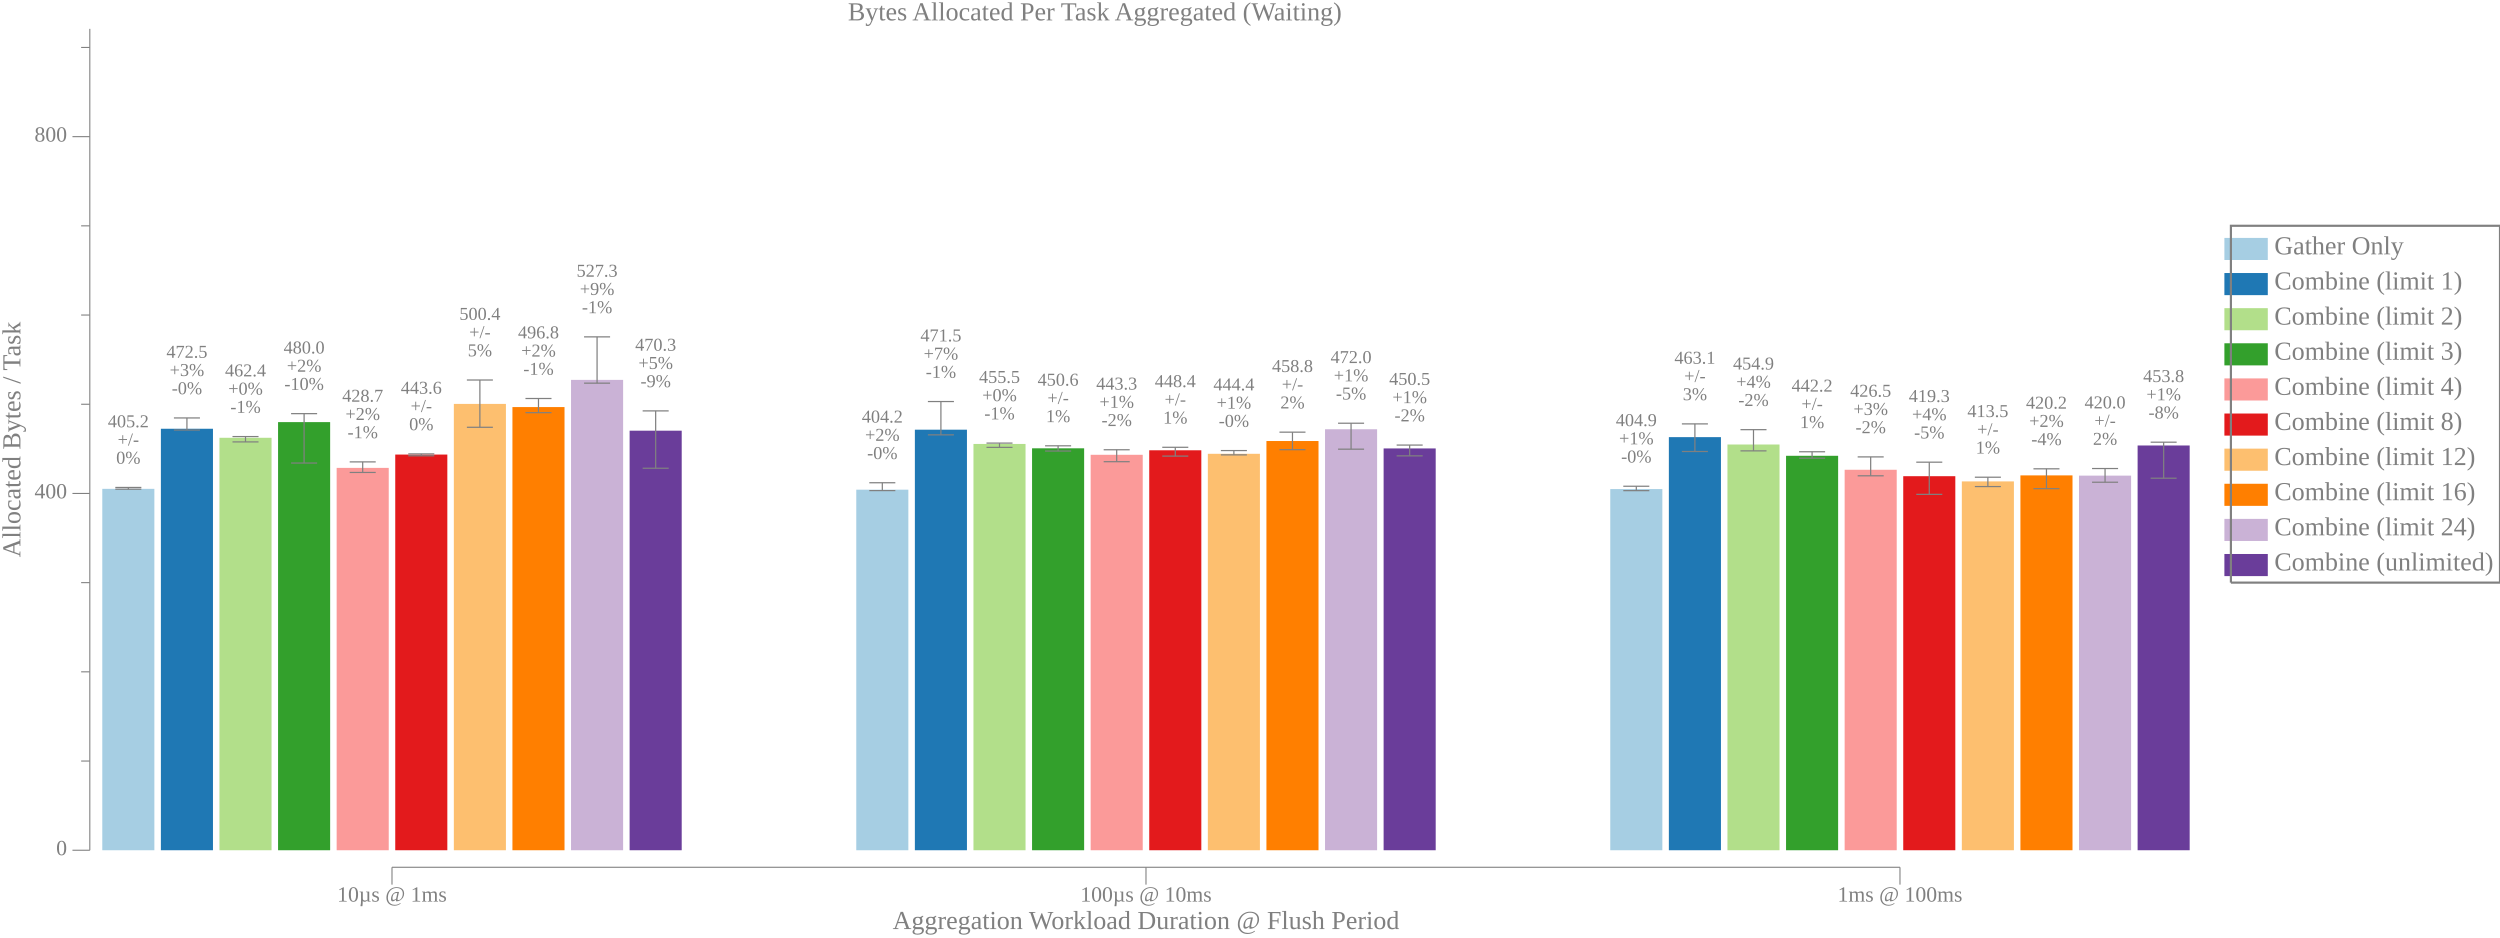
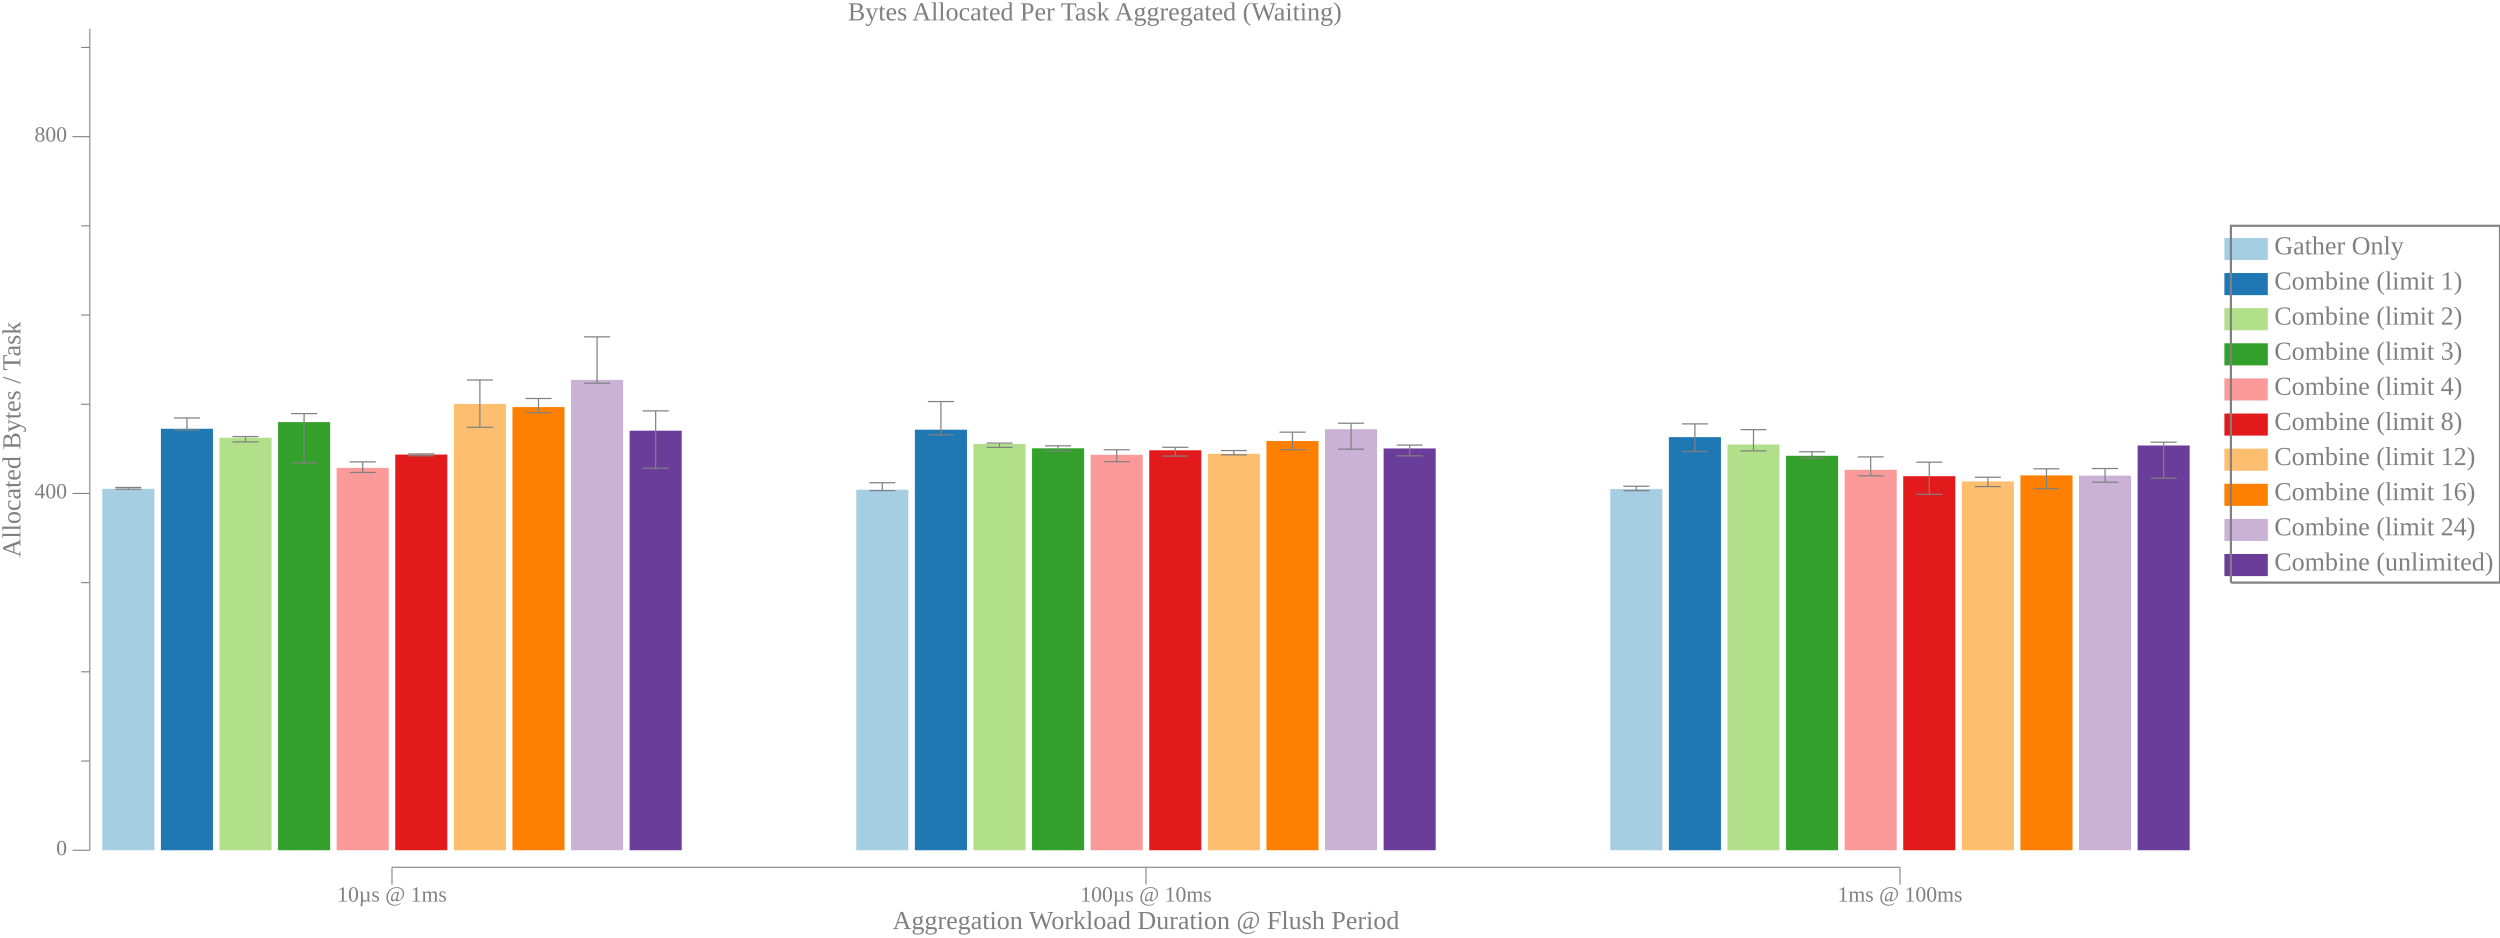
<svg xmlns="http://www.w3.org/2000/svg" width="1152pt" height="432pt" viewBox="0 0 1152 432">
  <g transform="scale(1, -1) translate(0, -432)">
    <path d="M1025,312.19L1025,322.37L1045,322.37L1045,312.19Z" style="fill:#A6CEE3" />
    <text x="1048" y="-314.79" transform="scale(1, -1)" style="font-family:Liberation Serif;font-variant:normal;font-weight:normal;font-style:normal;font-size:12px;fill:#808080">Gather Only</text>
    <path d="M1025,296L1025,306.19L1045,306.19L1045,296Z" style="fill:#1F78B4" />
    <text x="1048" y="-298.61" transform="scale(1, -1)" style="font-family:Liberation Serif;font-variant:normal;font-weight:normal;font-style:normal;font-size:12px;fill:#808080">Combine (limit 1)</text>
    <path d="M1025,279.82L1025,290L1045,290L1045,279.82Z" style="fill:#B2DF8A" />
    <text x="1048" y="-282.42" transform="scale(1, -1)" style="font-family:Liberation Serif;font-variant:normal;font-weight:normal;font-style:normal;font-size:12px;fill:#808080">Combine (limit 2)</text>
    <path d="M1025,263.63L1025,273.82L1045,273.82L1045,263.63Z" style="fill:#33A02C" />
    <text x="1048" y="-266.24" transform="scale(1, -1)" style="font-family:Liberation Serif;font-variant:normal;font-weight:normal;font-style:normal;font-size:12px;fill:#808080">Combine (limit 3)</text>
    <path d="M1025,247.45L1025,257.63L1045,257.63L1045,247.45Z" style="fill:#FB9A99" />
    <text x="1048" y="-250.06" transform="scale(1, -1)" style="font-family:Liberation Serif;font-variant:normal;font-weight:normal;font-style:normal;font-size:12px;fill:#808080">Combine (limit 4)</text>
    <path d="M1025,231.27L1025,241.45L1045,241.45L1045,231.27Z" style="fill:#E31A1C" />
    <text x="1048" y="-233.87" transform="scale(1, -1)" style="font-family:Liberation Serif;font-variant:normal;font-weight:normal;font-style:normal;font-size:12px;fill:#808080">Combine (limit 8)</text>
    <path d="M1025,215.08L1025,225.27L1045,225.27L1045,215.08Z" style="fill:#FDBF6F" />
    <text x="1048" y="-217.69" transform="scale(1, -1)" style="font-family:Liberation Serif;font-variant:normal;font-weight:normal;font-style:normal;font-size:12px;fill:#808080">Combine (limit 12)</text>
    <path d="M1025,198.9L1025,209.08L1045,209.08L1045,198.9Z" style="fill:#FF7F00" />
    <text x="1048" y="-201.5" transform="scale(1, -1)" style="font-family:Liberation Serif;font-variant:normal;font-weight:normal;font-style:normal;font-size:12px;fill:#808080">Combine (limit 16)</text>
    <path d="M1025,182.72L1025,192.9L1045,192.9L1045,182.72Z" style="fill:#CAB2D6" />
    <text x="1048" y="-185.32" transform="scale(1, -1)" style="font-family:Liberation Serif;font-variant:normal;font-weight:normal;font-style:normal;font-size:12px;fill:#808080">Combine (limit 24)</text>
    <path d="M1025,166.53L1025,176.72L1045,176.72L1045,166.53Z" style="fill:#6A3D9A" />
    <text x="1048" y="-169.14" transform="scale(1, -1)" style="font-family:Liberation Serif;font-variant:normal;font-weight:normal;font-style:normal;font-size:12px;fill:#808080">Combine (unlimited)</text>
    <path d="M1028,163.53L1028,327.96L1152,327.96L1152,163.53L1028,163.53" style="fill:none;stroke:#808080" />
    <path d="M0,0L1009,0L1009,432L0,432Z" style="fill:#-8000000000000000-8000000000000000-8000000000000000;fill-opacity:0" />
    <text x="390.71" y="-422.61" transform="scale(1, -1)" style="font-family:Liberation Serif;font-variant:normal;font-weight:normal;font-style:normal;font-size:12px;fill:#808080">Bytes Allocated Per Task Aggregated (Waiting)</text>
    <text x="411.32" y="-3.902" transform="scale(1, -1)" style="font-family:Liberation Serif;font-variant:normal;font-weight:normal;font-style:normal;font-size:12px;fill:#808080">Aggregation Workload Duration @ Flush Period</text>
    <text x="155.37" y="-16.541" transform="scale(1, -1)" style="font-family:Liberation Serif;font-variant:normal;font-weight:normal;font-style:normal;font-size:10px;fill:#808080">10µs @ 1ms</text>
    <text x="497.81" y="-16.541" transform="scale(1, -1)" style="font-family:Liberation Serif;font-variant:normal;font-weight:normal;font-style:normal;font-size:10px;fill:#808080">100µs @ 10ms</text>
    <text x="846.74" y="-16.541" transform="scale(1, -1)" style="font-family:Liberation Serif;font-variant:normal;font-weight:normal;font-style:normal;font-size:10px;fill:#808080">1ms @ 100ms</text>
    <path d="M180.63,24.363L180.63,32.363" style="fill:none;stroke:#808080;stroke-width:0.5" />
    <path d="M528.07,24.363L528.07,32.363" style="fill:none;stroke:#808080;stroke-width:0.5" />
    <path d="M875.51,24.363L875.51,32.363" style="fill:none;stroke:#808080;stroke-width:0.5" />
    <path d="M180.63,32.363L875.51,32.363" style="fill:none;stroke:#808080;stroke-width:0.5" />
    <g transform="rotate(90)">
      <text x="175.17" y="9.387" transform="scale(1, -1)" style="font-family:Liberation Serif;font-variant:normal;font-weight:normal;font-style:normal;font-size:12px;fill:#808080">Allocated Bytes / Task</text>
    </g>
    <text x="25.885" y="-37.924" transform="scale(1, -1)" style="font-family:Liberation Serif;font-variant:normal;font-weight:normal;font-style:normal;font-size:10px;fill:#808080">0</text>
    <text x="15.885" y="-202.34" transform="scale(1, -1)" style="font-family:Liberation Serif;font-variant:normal;font-weight:normal;font-style:normal;font-size:10px;fill:#808080">400</text>
    <text x="15.885" y="-366.75" transform="scale(1, -1)" style="font-family:Liberation Serif;font-variant:normal;font-weight:normal;font-style:normal;font-size:10px;fill:#808080">800</text>
    <path d="M33.385,40.209L41.385,40.209" style="fill:none;stroke:#808080;stroke-width:0.5" />
    <path d="M33.385,204.62L41.385,204.62" style="fill:none;stroke:#808080;stroke-width:0.5" />
    <path d="M33.385,369.03L41.385,369.03" style="fill:none;stroke:#808080;stroke-width:0.5" />
    <path d="M37.385,81.312L41.385,81.312" style="fill:none;stroke:#808080;stroke-width:0.5" />
    <path d="M37.385,122.42L41.385,122.42" style="fill:none;stroke:#808080;stroke-width:0.5" />
    <path d="M37.385,163.52L41.385,163.52" style="fill:none;stroke:#808080;stroke-width:0.5" />
    <path d="M37.385,245.72L41.385,245.72" style="fill:none;stroke:#808080;stroke-width:0.5" />
    <path d="M37.385,286.83L41.385,286.83" style="fill:none;stroke:#808080;stroke-width:0.5" />
    <path d="M37.385,327.93L41.385,327.93" style="fill:none;stroke:#808080;stroke-width:0.5" />
    <path d="M37.385,410.14L41.385,410.14" style="fill:none;stroke:#808080;stroke-width:0.5" />
    <path d="M41.385,40.209L41.385,418.71" style="fill:none;stroke:#808080;stroke-width:0.5" />
    <path d="M47.135,40.209L47.135,206.74L71.135,206.74L71.135,40.209Z" style="fill:#A6CEE3" />
    <path d="M59.135,206.58L59.135,207.38" style="fill:none;stroke:#808080;stroke-width:0.567" />
    <path d="M53.135,206.58L65.135,206.58" style="fill:none;stroke:#808080;stroke-width:0.567" />
    <path d="M53.135,207.38L65.135,207.38" style="fill:none;stroke:#808080;stroke-width:0.567" />
-     <text x="49.685" y="-235.1" transform="scale(1, -1)" style="font-family:Liberation Serif;font-variant:normal;font-weight:normal;font-style:normal;font-size:8.4px;fill:#808080">405.2</text>
-     <text x="54.201" y="-226.7" transform="scale(1, -1)" style="font-family:Liberation Serif;font-variant:normal;font-weight:normal;font-style:normal;font-size:8.4px;fill:#808080">+/-</text>
-     <text x="53.536" y="-218.3" transform="scale(1, -1)" style="font-family:Liberation Serif;font-variant:normal;font-weight:normal;font-style:normal;font-size:8.4px;fill:#808080">0%</text>
    <path d="M394.57,40.209L394.57,206.36L418.57,206.36L418.57,40.209Z" style="fill:#A6CEE3" />
    <path d="M406.57,205.93L406.57,209.55" style="fill:none;stroke:#808080;stroke-width:0.567" />
    <path d="M400.57,205.93L412.57,205.93" style="fill:none;stroke:#808080;stroke-width:0.567" />
    <path d="M400.57,209.55L412.57,209.55" style="fill:none;stroke:#808080;stroke-width:0.567" />
-     <text x="397.12" y="-237.26" transform="scale(1, -1)" style="font-family:Liberation Serif;font-variant:normal;font-weight:normal;font-style:normal;font-size:8.4px;fill:#808080">404.2</text>
-     <text x="398.61" y="-228.86" transform="scale(1, -1)" style="font-family:Liberation Serif;font-variant:normal;font-weight:normal;font-style:normal;font-size:8.4px;fill:#808080">+2%</text>
-     <text x="399.58" y="-220.46" transform="scale(1, -1)" style="font-family:Liberation Serif;font-variant:normal;font-weight:normal;font-style:normal;font-size:8.4px;fill:#808080">-0%</text>
    <path d="M742.01,40.209L742.01,206.64L766.01,206.64L766.01,40.209Z" style="fill:#A6CEE3" />
    <path d="M754.01,205.91L754.01,207.94" style="fill:none;stroke:#808080;stroke-width:0.567" />
    <path d="M748.01,205.91L760.01,205.91" style="fill:none;stroke:#808080;stroke-width:0.567" />
    <path d="M748.01,207.94L760.01,207.94" style="fill:none;stroke:#808080;stroke-width:0.567" />
-     <text x="744.56" y="-235.65" transform="scale(1, -1)" style="font-family:Liberation Serif;font-variant:normal;font-weight:normal;font-style:normal;font-size:8.4px;fill:#808080">404.9</text>
-     <text x="746.05" y="-227.25" transform="scale(1, -1)" style="font-family:Liberation Serif;font-variant:normal;font-weight:normal;font-style:normal;font-size:8.4px;fill:#808080">+1%</text>
-     <text x="747.02" y="-218.85" transform="scale(1, -1)" style="font-family:Liberation Serif;font-variant:normal;font-weight:normal;font-style:normal;font-size:8.4px;fill:#808080">-0%</text>
    <path d="M74.135,40.209L74.135,234.43L98.135,234.43L98.135,40.209Z" style="fill:#1F78B4" />
    <path d="M86.135,233.84L86.135,239.41" style="fill:none;stroke:#808080;stroke-width:0.567" />
    <path d="M80.135,233.84L92.135,233.84" style="fill:none;stroke:#808080;stroke-width:0.567" />
    <path d="M80.135,239.41L92.135,239.41" style="fill:none;stroke:#808080;stroke-width:0.567" />
-     <text x="76.685" y="-267.13" transform="scale(1, -1)" style="font-family:Liberation Serif;font-variant:normal;font-weight:normal;font-style:normal;font-size:8.4px;fill:#808080">472.5</text>
-     <text x="78.167" y="-258.73" transform="scale(1, -1)" style="font-family:Liberation Serif;font-variant:normal;font-weight:normal;font-style:normal;font-size:8.4px;fill:#808080">+3%</text>
-     <text x="79.138" y="-250.33" transform="scale(1, -1)" style="font-family:Liberation Serif;font-variant:normal;font-weight:normal;font-style:normal;font-size:8.4px;fill:#808080">-0%</text>
    <path d="M421.57,40.209L421.57,234L445.57,234L445.57,40.209Z" style="fill:#1F78B4" />
    <path d="M433.57,231.62L433.57,246.97" style="fill:none;stroke:#808080;stroke-width:0.567" />
    <path d="M427.57,231.62L439.57,231.62" style="fill:none;stroke:#808080;stroke-width:0.567" />
    <path d="M427.57,246.97L439.57,246.97" style="fill:none;stroke:#808080;stroke-width:0.567" />
-     <text x="424.12" y="-274.68" transform="scale(1, -1)" style="font-family:Liberation Serif;font-variant:normal;font-weight:normal;font-style:normal;font-size:8.4px;fill:#808080">471.5</text>
-     <text x="425.61" y="-266.28" transform="scale(1, -1)" style="font-family:Liberation Serif;font-variant:normal;font-weight:normal;font-style:normal;font-size:8.4px;fill:#808080">+7%</text>
-     <text x="426.58" y="-257.88" transform="scale(1, -1)" style="font-family:Liberation Serif;font-variant:normal;font-weight:normal;font-style:normal;font-size:8.4px;fill:#808080">-1%</text>
    <path d="M769.01,40.209L769.01,230.57L793.01,230.57L793.01,40.209Z" style="fill:#1F78B4" />
    <path d="M781.01,223.95L781.01,236.67" style="fill:none;stroke:#808080;stroke-width:0.567" />
    <path d="M775.01,223.95L787.01,223.95" style="fill:none;stroke:#808080;stroke-width:0.567" />
    <path d="M775.01,236.67L787.01,236.67" style="fill:none;stroke:#808080;stroke-width:0.567" />
-     <text x="771.56" y="-264.39" transform="scale(1, -1)" style="font-family:Liberation Serif;font-variant:normal;font-weight:normal;font-style:normal;font-size:8.4px;fill:#808080">463.1</text>
-     <text x="776.08" y="-255.99" transform="scale(1, -1)" style="font-family:Liberation Serif;font-variant:normal;font-weight:normal;font-style:normal;font-size:8.4px;fill:#808080">+/-</text>
-     <text x="775.42" y="-247.59" transform="scale(1, -1)" style="font-family:Liberation Serif;font-variant:normal;font-weight:normal;font-style:normal;font-size:8.4px;fill:#808080">3%</text>
    <path d="M101.13,40.209L101.13,230.27L125.13,230.27L125.13,40.209Z" style="fill:#B2DF8A" />
    <path d="M113.13,228.37L113.13,230.83" style="fill:none;stroke:#808080;stroke-width:0.567" />
    <path d="M107.13,228.37L119.13,228.37" style="fill:none;stroke:#808080;stroke-width:0.567" />
    <path d="M107.13,230.83L119.13,230.83" style="fill:none;stroke:#808080;stroke-width:0.567" />
-     <text x="103.68" y="-258.55" transform="scale(1, -1)" style="font-family:Liberation Serif;font-variant:normal;font-weight:normal;font-style:normal;font-size:8.4px;fill:#808080">462.4</text>
-     <text x="105.17" y="-250.15" transform="scale(1, -1)" style="font-family:Liberation Serif;font-variant:normal;font-weight:normal;font-style:normal;font-size:8.4px;fill:#808080">+0%</text>
-     <text x="106.14" y="-241.75" transform="scale(1, -1)" style="font-family:Liberation Serif;font-variant:normal;font-weight:normal;font-style:normal;font-size:8.4px;fill:#808080">-1%</text>
    <path d="M448.57,40.209L448.57,227.43L472.57,227.43L472.57,40.209Z" style="fill:#B2DF8A" />
    <path d="M460.57,225.85L460.57,227.82" style="fill:none;stroke:#808080;stroke-width:0.567" />
    <path d="M454.57,225.85L466.57,225.85" style="fill:none;stroke:#808080;stroke-width:0.567" />
    <path d="M454.57,227.82L466.57,227.82" style="fill:none;stroke:#808080;stroke-width:0.567" />
-     <text x="451.12" y="-255.54" transform="scale(1, -1)" style="font-family:Liberation Serif;font-variant:normal;font-weight:normal;font-style:normal;font-size:8.4px;fill:#808080">455.5</text>
-     <text x="452.61" y="-247.14" transform="scale(1, -1)" style="font-family:Liberation Serif;font-variant:normal;font-weight:normal;font-style:normal;font-size:8.4px;fill:#808080">+0%</text>
-     <text x="453.58" y="-238.74" transform="scale(1, -1)" style="font-family:Liberation Serif;font-variant:normal;font-weight:normal;font-style:normal;font-size:8.4px;fill:#808080">-1%</text>
    <path d="M796.01,40.209L796.01,227.17L820.01,227.17L820.01,40.209Z" style="fill:#B2DF8A" />
    <path d="M808.01,224.24L808.01,234.01" style="fill:none;stroke:#808080;stroke-width:0.567" />
    <path d="M802.01,224.24L814.01,224.24" style="fill:none;stroke:#808080;stroke-width:0.567" />
    <path d="M802.01,234.01L814.01,234.01" style="fill:none;stroke:#808080;stroke-width:0.567" />
-     <text x="798.56" y="-261.72" transform="scale(1, -1)" style="font-family:Liberation Serif;font-variant:normal;font-weight:normal;font-style:normal;font-size:8.4px;fill:#808080">454.9</text>
-     <text x="800.05" y="-253.32" transform="scale(1, -1)" style="font-family:Liberation Serif;font-variant:normal;font-weight:normal;font-style:normal;font-size:8.4px;fill:#808080">+4%</text>
-     <text x="801.02" y="-244.92" transform="scale(1, -1)" style="font-family:Liberation Serif;font-variant:normal;font-weight:normal;font-style:normal;font-size:8.4px;fill:#808080">-2%</text>
    <path d="M128.13,40.209L128.13,237.49L152.13,237.49L152.13,40.209Z" style="fill:#33A02C" />
    <path d="M140.13,218.63L140.13,241.39" style="fill:none;stroke:#808080;stroke-width:0.567" />
    <path d="M134.13,218.63L146.13,218.63" style="fill:none;stroke:#808080;stroke-width:0.567" />
    <path d="M134.13,241.39L146.13,241.39" style="fill:none;stroke:#808080;stroke-width:0.567" />
-     <text x="130.68" y="-269.11" transform="scale(1, -1)" style="font-family:Liberation Serif;font-variant:normal;font-weight:normal;font-style:normal;font-size:8.4px;fill:#808080">480.0</text>
-     <text x="132.17" y="-260.71" transform="scale(1, -1)" style="font-family:Liberation Serif;font-variant:normal;font-weight:normal;font-style:normal;font-size:8.4px;fill:#808080">+2%</text>
-     <text x="131.04" y="-252.31" transform="scale(1, -1)" style="font-family:Liberation Serif;font-variant:normal;font-weight:normal;font-style:normal;font-size:8.4px;fill:#808080">-10%</text>
    <path d="M475.57,40.209L475.57,225.42L499.57,225.42L499.57,40.209Z" style="fill:#33A02C" />
    <path d="M487.57,224.16L487.57,226.57" style="fill:none;stroke:#808080;stroke-width:0.567" />
    <path d="M481.57,224.16L493.57,224.16" style="fill:none;stroke:#808080;stroke-width:0.567" />
    <path d="M481.57,226.57L493.57,226.57" style="fill:none;stroke:#808080;stroke-width:0.567" />
-     <text x="478.12" y="-254.28" transform="scale(1, -1)" style="font-family:Liberation Serif;font-variant:normal;font-weight:normal;font-style:normal;font-size:8.4px;fill:#808080">450.6</text>
-     <text x="482.64" y="-245.88" transform="scale(1, -1)" style="font-family:Liberation Serif;font-variant:normal;font-weight:normal;font-style:normal;font-size:8.4px;fill:#808080">+/-</text>
-     <text x="481.98" y="-237.48" transform="scale(1, -1)" style="font-family:Liberation Serif;font-variant:normal;font-weight:normal;font-style:normal;font-size:8.4px;fill:#808080">1%</text>
    <path d="M823.01,40.209L823.01,221.97L847.01,221.97L847.01,40.209Z" style="fill:#33A02C" />
    <path d="M835.01,220.87L835.01,223.83" style="fill:none;stroke:#808080;stroke-width:0.567" />
    <path d="M829.01,220.87L841.01,220.87" style="fill:none;stroke:#808080;stroke-width:0.567" />
    <path d="M829.01,223.83L841.01,223.83" style="fill:none;stroke:#808080;stroke-width:0.567" />
-     <text x="825.56" y="-251.54" transform="scale(1, -1)" style="font-family:Liberation Serif;font-variant:normal;font-weight:normal;font-style:normal;font-size:8.4px;fill:#808080">442.2</text>
-     <text x="830.08" y="-243.14" transform="scale(1, -1)" style="font-family:Liberation Serif;font-variant:normal;font-weight:normal;font-style:normal;font-size:8.4px;fill:#808080">+/-</text>
-     <text x="829.42" y="-234.74" transform="scale(1, -1)" style="font-family:Liberation Serif;font-variant:normal;font-weight:normal;font-style:normal;font-size:8.4px;fill:#808080">1%</text>
    <path d="M155.13,40.209L155.13,216.4L179.13,216.4L179.13,40.209Z" style="fill:#FB9A99" />
    <path d="M167.13,214.29L167.13,219.16" style="fill:none;stroke:#808080;stroke-width:0.567" />
    <path d="M161.13,214.29L173.13,214.29" style="fill:none;stroke:#808080;stroke-width:0.567" />
    <path d="M161.13,219.16L173.13,219.16" style="fill:none;stroke:#808080;stroke-width:0.567" />
-     <text x="157.68" y="-246.87" transform="scale(1, -1)" style="font-family:Liberation Serif;font-variant:normal;font-weight:normal;font-style:normal;font-size:8.4px;fill:#808080">428.7</text>
-     <text x="159.17" y="-238.47" transform="scale(1, -1)" style="font-family:Liberation Serif;font-variant:normal;font-weight:normal;font-style:normal;font-size:8.4px;fill:#808080">+2%</text>
-     <text x="160.14" y="-230.07" transform="scale(1, -1)" style="font-family:Liberation Serif;font-variant:normal;font-weight:normal;font-style:normal;font-size:8.4px;fill:#808080">-1%</text>
    <path d="M502.57,40.209L502.57,222.43L526.57,222.43L526.57,40.209Z" style="fill:#FB9A99" />
    <path d="M514.57,219.25L514.57,224.75" style="fill:none;stroke:#808080;stroke-width:0.567" />
    <path d="M508.57,219.25L520.57,219.25" style="fill:none;stroke:#808080;stroke-width:0.567" />
    <path d="M508.57,224.75L520.57,224.75" style="fill:none;stroke:#808080;stroke-width:0.567" />
-     <text x="505.12" y="-252.47" transform="scale(1, -1)" style="font-family:Liberation Serif;font-variant:normal;font-weight:normal;font-style:normal;font-size:8.4px;fill:#808080">443.3</text>
-     <text x="506.61" y="-244.07" transform="scale(1, -1)" style="font-family:Liberation Serif;font-variant:normal;font-weight:normal;font-style:normal;font-size:8.4px;fill:#808080">+1%</text>
-     <text x="507.58" y="-235.67" transform="scale(1, -1)" style="font-family:Liberation Serif;font-variant:normal;font-weight:normal;font-style:normal;font-size:8.4px;fill:#808080">-2%</text>
    <path d="M850.01,40.209L850.01,215.53L874.01,215.53L874.01,40.209Z" style="fill:#FB9A99" />
    <path d="M862.01,212.75L862.01,221.46" style="fill:none;stroke:#808080;stroke-width:0.567" />
    <path d="M856.01,212.75L868.01,212.75" style="fill:none;stroke:#808080;stroke-width:0.567" />
    <path d="M856.01,221.46L868.01,221.46" style="fill:none;stroke:#808080;stroke-width:0.567" />
-     <text x="852.56" y="-249.18" transform="scale(1, -1)" style="font-family:Liberation Serif;font-variant:normal;font-weight:normal;font-style:normal;font-size:8.4px;fill:#808080">426.5</text>
-     <text x="854.05" y="-240.78" transform="scale(1, -1)" style="font-family:Liberation Serif;font-variant:normal;font-weight:normal;font-style:normal;font-size:8.4px;fill:#808080">+3%</text>
-     <text x="855.02" y="-232.38" transform="scale(1, -1)" style="font-family:Liberation Serif;font-variant:normal;font-weight:normal;font-style:normal;font-size:8.4px;fill:#808080">-2%</text>
    <path d="M182.13,40.209L182.13,222.54L206.13,222.54L206.13,40.209Z" style="fill:#E31A1C" />
    <path d="M194.13,221.97L194.13,222.85" style="fill:none;stroke:#808080;stroke-width:0.567" />
    <path d="M188.13,221.97L200.13,221.97" style="fill:none;stroke:#808080;stroke-width:0.567" />
    <path d="M188.13,222.85L200.13,222.85" style="fill:none;stroke:#808080;stroke-width:0.567" />
-     <text x="184.68" y="-250.56" transform="scale(1, -1)" style="font-family:Liberation Serif;font-variant:normal;font-weight:normal;font-style:normal;font-size:8.4px;fill:#808080">443.6</text>
-     <text x="189.2" y="-242.16" transform="scale(1, -1)" style="font-family:Liberation Serif;font-variant:normal;font-weight:normal;font-style:normal;font-size:8.4px;fill:#808080">+/-</text>
-     <text x="188.54" y="-233.76" transform="scale(1, -1)" style="font-family:Liberation Serif;font-variant:normal;font-weight:normal;font-style:normal;font-size:8.4px;fill:#808080">0%</text>
    <path d="M529.57,40.209L529.57,224.51L553.57,224.51L553.57,40.209Z" style="fill:#E31A1C" />
    <path d="M541.57,221.83L541.57,225.89" style="fill:none;stroke:#808080;stroke-width:0.567" />
    <path d="M535.57,221.83L547.57,221.83" style="fill:none;stroke:#808080;stroke-width:0.567" />
    <path d="M535.57,225.89L547.57,225.89" style="fill:none;stroke:#808080;stroke-width:0.567" />
-     <text x="532.12" y="-253.61" transform="scale(1, -1)" style="font-family:Liberation Serif;font-variant:normal;font-weight:normal;font-style:normal;font-size:8.4px;fill:#808080">448.4</text>
-     <text x="536.64" y="-245.21" transform="scale(1, -1)" style="font-family:Liberation Serif;font-variant:normal;font-weight:normal;font-style:normal;font-size:8.4px;fill:#808080">+/-</text>
-     <text x="535.98" y="-236.81" transform="scale(1, -1)" style="font-family:Liberation Serif;font-variant:normal;font-weight:normal;font-style:normal;font-size:8.4px;fill:#808080">1%</text>
    <path d="M877.01,40.209L877.01,212.57L901.01,212.57L901.01,40.209Z" style="fill:#E31A1C" />
    <path d="M889.01,204.2L889.01,219.03" style="fill:none;stroke:#808080;stroke-width:0.567" />
    <path d="M883.01,204.2L895.01,204.2" style="fill:none;stroke:#808080;stroke-width:0.567" />
    <path d="M883.01,219.03L895.01,219.03" style="fill:none;stroke:#808080;stroke-width:0.567" />
-     <text x="879.56" y="-246.75" transform="scale(1, -1)" style="font-family:Liberation Serif;font-variant:normal;font-weight:normal;font-style:normal;font-size:8.4px;fill:#808080">419.3</text>
-     <text x="881.05" y="-238.35" transform="scale(1, -1)" style="font-family:Liberation Serif;font-variant:normal;font-weight:normal;font-style:normal;font-size:8.4px;fill:#808080">+4%</text>
-     <text x="882.02" y="-229.95" transform="scale(1, -1)" style="font-family:Liberation Serif;font-variant:normal;font-weight:normal;font-style:normal;font-size:8.4px;fill:#808080">-5%</text>
    <path d="M209.13,40.209L209.13,245.88L233.13,245.88L233.13,40.209Z" style="fill:#FDBF6F" />
    <path d="M221.13,235.11L221.13,256.89" style="fill:none;stroke:#808080;stroke-width:0.567" />
    <path d="M215.13,235.11L227.13,235.11" style="fill:none;stroke:#808080;stroke-width:0.567" />
    <path d="M215.13,256.89L227.13,256.89" style="fill:none;stroke:#808080;stroke-width:0.567" />
-     <text x="211.68" y="-284.6" transform="scale(1, -1)" style="font-family:Liberation Serif;font-variant:normal;font-weight:normal;font-style:normal;font-size:8.4px;fill:#808080">500.4</text>
-     <text x="216.2" y="-276.2" transform="scale(1, -1)" style="font-family:Liberation Serif;font-variant:normal;font-weight:normal;font-style:normal;font-size:8.4px;fill:#808080">+/-</text>
-     <text x="215.54" y="-267.8" transform="scale(1, -1)" style="font-family:Liberation Serif;font-variant:normal;font-weight:normal;font-style:normal;font-size:8.4px;fill:#808080">5%</text>
    <path d="M556.57,40.209L556.57,222.89L580.57,222.89L580.57,40.209Z" style="fill:#FDBF6F" />
    <path d="M568.57,222.39L568.57,224.38" style="fill:none;stroke:#808080;stroke-width:0.567" />
    <path d="M562.57,222.39L574.57,222.39" style="fill:none;stroke:#808080;stroke-width:0.567" />
    <path d="M562.57,224.38L574.57,224.38" style="fill:none;stroke:#808080;stroke-width:0.567" />
-     <text x="559.12" y="-252.09" transform="scale(1, -1)" style="font-family:Liberation Serif;font-variant:normal;font-weight:normal;font-style:normal;font-size:8.4px;fill:#808080">444.4</text>
-     <text x="560.61" y="-243.69" transform="scale(1, -1)" style="font-family:Liberation Serif;font-variant:normal;font-weight:normal;font-style:normal;font-size:8.4px;fill:#808080">+1%</text>
-     <text x="561.58" y="-235.29" transform="scale(1, -1)" style="font-family:Liberation Serif;font-variant:normal;font-weight:normal;font-style:normal;font-size:8.4px;fill:#808080">-0%</text>
    <path d="M904.01,40.209L904.01,210.17L928.01,210.17L928.01,40.209Z" style="fill:#FDBF6F" />
    <path d="M916.01,207.79L916.01,212.1" style="fill:none;stroke:#808080;stroke-width:0.567" />
    <path d="M910.01,207.79L922.01,207.79" style="fill:none;stroke:#808080;stroke-width:0.567" />
    <path d="M910.01,212.1L922.01,212.1" style="fill:none;stroke:#808080;stroke-width:0.567" />
-     <text x="906.56" y="-239.81" transform="scale(1, -1)" style="font-family:Liberation Serif;font-variant:normal;font-weight:normal;font-style:normal;font-size:8.4px;fill:#808080">413.5</text>
-     <text x="911.08" y="-231.41" transform="scale(1, -1)" style="font-family:Liberation Serif;font-variant:normal;font-weight:normal;font-style:normal;font-size:8.4px;fill:#808080">+/-</text>
-     <text x="910.42" y="-223.01" transform="scale(1, -1)" style="font-family:Liberation Serif;font-variant:normal;font-weight:normal;font-style:normal;font-size:8.4px;fill:#808080">1%</text>
    <path d="M236.13,40.209L236.13,244.42L260.13,244.42L260.13,40.209Z" style="fill:#FF7F00" />
    <path d="M248.13,241.84L248.13,248.37" style="fill:none;stroke:#808080;stroke-width:0.567" />
    <path d="M242.13,241.84L254.13,241.84" style="fill:none;stroke:#808080;stroke-width:0.567" />
    <path d="M242.13,248.37L254.13,248.37" style="fill:none;stroke:#808080;stroke-width:0.567" />
-     <text x="238.68" y="-276.08" transform="scale(1, -1)" style="font-family:Liberation Serif;font-variant:normal;font-weight:normal;font-style:normal;font-size:8.4px;fill:#808080">496.8</text>
-     <text x="240.17" y="-267.68" transform="scale(1, -1)" style="font-family:Liberation Serif;font-variant:normal;font-weight:normal;font-style:normal;font-size:8.4px;fill:#808080">+2%</text>
-     <text x="241.14" y="-259.28" transform="scale(1, -1)" style="font-family:Liberation Serif;font-variant:normal;font-weight:normal;font-style:normal;font-size:8.4px;fill:#808080">-1%</text>
    <path d="M583.57,40.209L583.57,228.78L607.57,228.78L607.57,40.209Z" style="fill:#FF7F00" />
    <path d="M595.57,224.79L595.57,232.86" style="fill:none;stroke:#808080;stroke-width:0.567" />
    <path d="M589.57,224.79L601.57,224.79" style="fill:none;stroke:#808080;stroke-width:0.567" />
    <path d="M589.57,232.86L601.57,232.86" style="fill:none;stroke:#808080;stroke-width:0.567" />
-     <text x="586.12" y="-260.57" transform="scale(1, -1)" style="font-family:Liberation Serif;font-variant:normal;font-weight:normal;font-style:normal;font-size:8.4px;fill:#808080">458.8</text>
-     <text x="590.64" y="-252.17" transform="scale(1, -1)" style="font-family:Liberation Serif;font-variant:normal;font-weight:normal;font-style:normal;font-size:8.4px;fill:#808080">+/-</text>
-     <text x="589.98" y="-243.77" transform="scale(1, -1)" style="font-family:Liberation Serif;font-variant:normal;font-weight:normal;font-style:normal;font-size:8.4px;fill:#808080">2%</text>
    <path d="M931.01,40.209L931.01,212.94L955.01,212.94L955.01,40.209Z" style="fill:#FF7F00" />
    <path d="M943.01,206.82L943.01,215.97" style="fill:none;stroke:#808080;stroke-width:0.567" />
    <path d="M937.01,206.82L949.01,206.82" style="fill:none;stroke:#808080;stroke-width:0.567" />
    <path d="M937.01,215.97L949.01,215.97" style="fill:none;stroke:#808080;stroke-width:0.567" />
-     <text x="933.56" y="-243.68" transform="scale(1, -1)" style="font-family:Liberation Serif;font-variant:normal;font-weight:normal;font-style:normal;font-size:8.4px;fill:#808080">420.2</text>
-     <text x="935.05" y="-235.28" transform="scale(1, -1)" style="font-family:Liberation Serif;font-variant:normal;font-weight:normal;font-style:normal;font-size:8.4px;fill:#808080">+2%</text>
-     <text x="936.02" y="-226.88" transform="scale(1, -1)" style="font-family:Liberation Serif;font-variant:normal;font-weight:normal;font-style:normal;font-size:8.4px;fill:#808080">-4%</text>
    <path d="M263.13,40.209L263.13,256.95L287.13,256.95L287.13,40.209Z" style="fill:#CAB2D6" />
    <path d="M275.13,255.44L275.13,276.77" style="fill:none;stroke:#808080;stroke-width:0.567" />
    <path d="M269.13,255.44L281.13,255.44" style="fill:none;stroke:#808080;stroke-width:0.567" />
    <path d="M269.13,276.77L281.13,276.77" style="fill:none;stroke:#808080;stroke-width:0.567" />
-     <text x="265.68" y="-304.49" transform="scale(1, -1)" style="font-family:Liberation Serif;font-variant:normal;font-weight:normal;font-style:normal;font-size:8.4px;fill:#808080">527.3</text>
-     <text x="267.17" y="-296.09" transform="scale(1, -1)" style="font-family:Liberation Serif;font-variant:normal;font-weight:normal;font-style:normal;font-size:8.4px;fill:#808080">+9%</text>
-     <text x="268.14" y="-287.69" transform="scale(1, -1)" style="font-family:Liberation Serif;font-variant:normal;font-weight:normal;font-style:normal;font-size:8.4px;fill:#808080">-1%</text>
    <path d="M610.57,40.209L610.57,234.2L634.57,234.2L634.57,40.209Z" style="fill:#CAB2D6" />
    <path d="M622.57,225.02L622.57,236.98" style="fill:none;stroke:#808080;stroke-width:0.567" />
    <path d="M616.57,225.02L628.57,225.02" style="fill:none;stroke:#808080;stroke-width:0.567" />
    <path d="M616.57,236.98L628.57,236.98" style="fill:none;stroke:#808080;stroke-width:0.567" />
-     <text x="613.12" y="-264.69" transform="scale(1, -1)" style="font-family:Liberation Serif;font-variant:normal;font-weight:normal;font-style:normal;font-size:8.4px;fill:#808080">472.0</text>
-     <text x="614.61" y="-256.29" transform="scale(1, -1)" style="font-family:Liberation Serif;font-variant:normal;font-weight:normal;font-style:normal;font-size:8.4px;fill:#808080">+1%</text>
-     <text x="615.58" y="-247.89" transform="scale(1, -1)" style="font-family:Liberation Serif;font-variant:normal;font-weight:normal;font-style:normal;font-size:8.4px;fill:#808080">-5%</text>
    <path d="M958.01,40.209L958.01,212.83L982.01,212.83L982.01,40.209Z" style="fill:#CAB2D6" />
    <path d="M970.01,209.79L970.01,216.1" style="fill:none;stroke:#808080;stroke-width:0.567" />
    <path d="M964.01,209.79L976.01,209.79" style="fill:none;stroke:#808080;stroke-width:0.567" />
    <path d="M964.01,216.1L976.01,216.1" style="fill:none;stroke:#808080;stroke-width:0.567" />
-     <text x="960.56" y="-243.81" transform="scale(1, -1)" style="font-family:Liberation Serif;font-variant:normal;font-weight:normal;font-style:normal;font-size:8.4px;fill:#808080">420.0</text>
-     <text x="965.08" y="-235.41" transform="scale(1, -1)" style="font-family:Liberation Serif;font-variant:normal;font-weight:normal;font-style:normal;font-size:8.4px;fill:#808080">+/-</text>
-     <text x="964.42" y="-227.01" transform="scale(1, -1)" style="font-family:Liberation Serif;font-variant:normal;font-weight:normal;font-style:normal;font-size:8.4px;fill:#808080">2%</text>
    <path d="M290.13,40.209L290.13,233.54L314.13,233.54L314.13,40.209Z" style="fill:#6A3D9A" />
    <path d="M302.13,216.23L302.13,242.66" style="fill:none;stroke:#808080;stroke-width:0.567" />
    <path d="M296.13,216.23L308.13,216.23" style="fill:none;stroke:#808080;stroke-width:0.567" />
    <path d="M296.13,242.66L308.13,242.66" style="fill:none;stroke:#808080;stroke-width:0.567" />
-     <text x="292.68" y="-270.38" transform="scale(1, -1)" style="font-family:Liberation Serif;font-variant:normal;font-weight:normal;font-style:normal;font-size:8.4px;fill:#808080">470.3</text>
-     <text x="294.17" y="-261.98" transform="scale(1, -1)" style="font-family:Liberation Serif;font-variant:normal;font-weight:normal;font-style:normal;font-size:8.4px;fill:#808080">+5%</text>
-     <text x="295.14" y="-253.58" transform="scale(1, -1)" style="font-family:Liberation Serif;font-variant:normal;font-weight:normal;font-style:normal;font-size:8.4px;fill:#808080">-9%</text>
    <path d="M637.57,40.209L637.57,225.36L661.57,225.36L661.57,40.209Z" style="fill:#6A3D9A" />
    <path d="M649.57,221.94L649.57,226.91" style="fill:none;stroke:#808080;stroke-width:0.567" />
    <path d="M643.57,221.94L655.57,221.94" style="fill:none;stroke:#808080;stroke-width:0.567" />
    <path d="M643.57,226.91L655.57,226.91" style="fill:none;stroke:#808080;stroke-width:0.567" />
-     <text x="640.12" y="-254.63" transform="scale(1, -1)" style="font-family:Liberation Serif;font-variant:normal;font-weight:normal;font-style:normal;font-size:8.4px;fill:#808080">450.5</text>
-     <text x="641.61" y="-246.23" transform="scale(1, -1)" style="font-family:Liberation Serif;font-variant:normal;font-weight:normal;font-style:normal;font-size:8.4px;fill:#808080">+1%</text>
-     <text x="642.58" y="-237.83" transform="scale(1, -1)" style="font-family:Liberation Serif;font-variant:normal;font-weight:normal;font-style:normal;font-size:8.4px;fill:#808080">-2%</text>
    <path d="M985.01,40.209L985.01,226.72L1009,226.72L1009,40.209Z" style="fill:#6A3D9A" />
    <path d="M997.01,211.64L997.01,228.24" style="fill:none;stroke:#808080;stroke-width:0.567" />
    <path d="M991.01,211.64L1003,211.64" style="fill:none;stroke:#808080;stroke-width:0.567" />
    <path d="M991.01,228.24L1003,228.24" style="fill:none;stroke:#808080;stroke-width:0.567" />
-     <text x="987.56" y="-255.95" transform="scale(1, -1)" style="font-family:Liberation Serif;font-variant:normal;font-weight:normal;font-style:normal;font-size:8.4px;fill:#808080">453.8</text>
-     <text x="989.05" y="-247.55" transform="scale(1, -1)" style="font-family:Liberation Serif;font-variant:normal;font-weight:normal;font-style:normal;font-size:8.4px;fill:#808080">+1%</text>
-     <text x="990.02" y="-239.15" transform="scale(1, -1)" style="font-family:Liberation Serif;font-variant:normal;font-weight:normal;font-style:normal;font-size:8.4px;fill:#808080">-8%</text>
  </g>
</svg>
